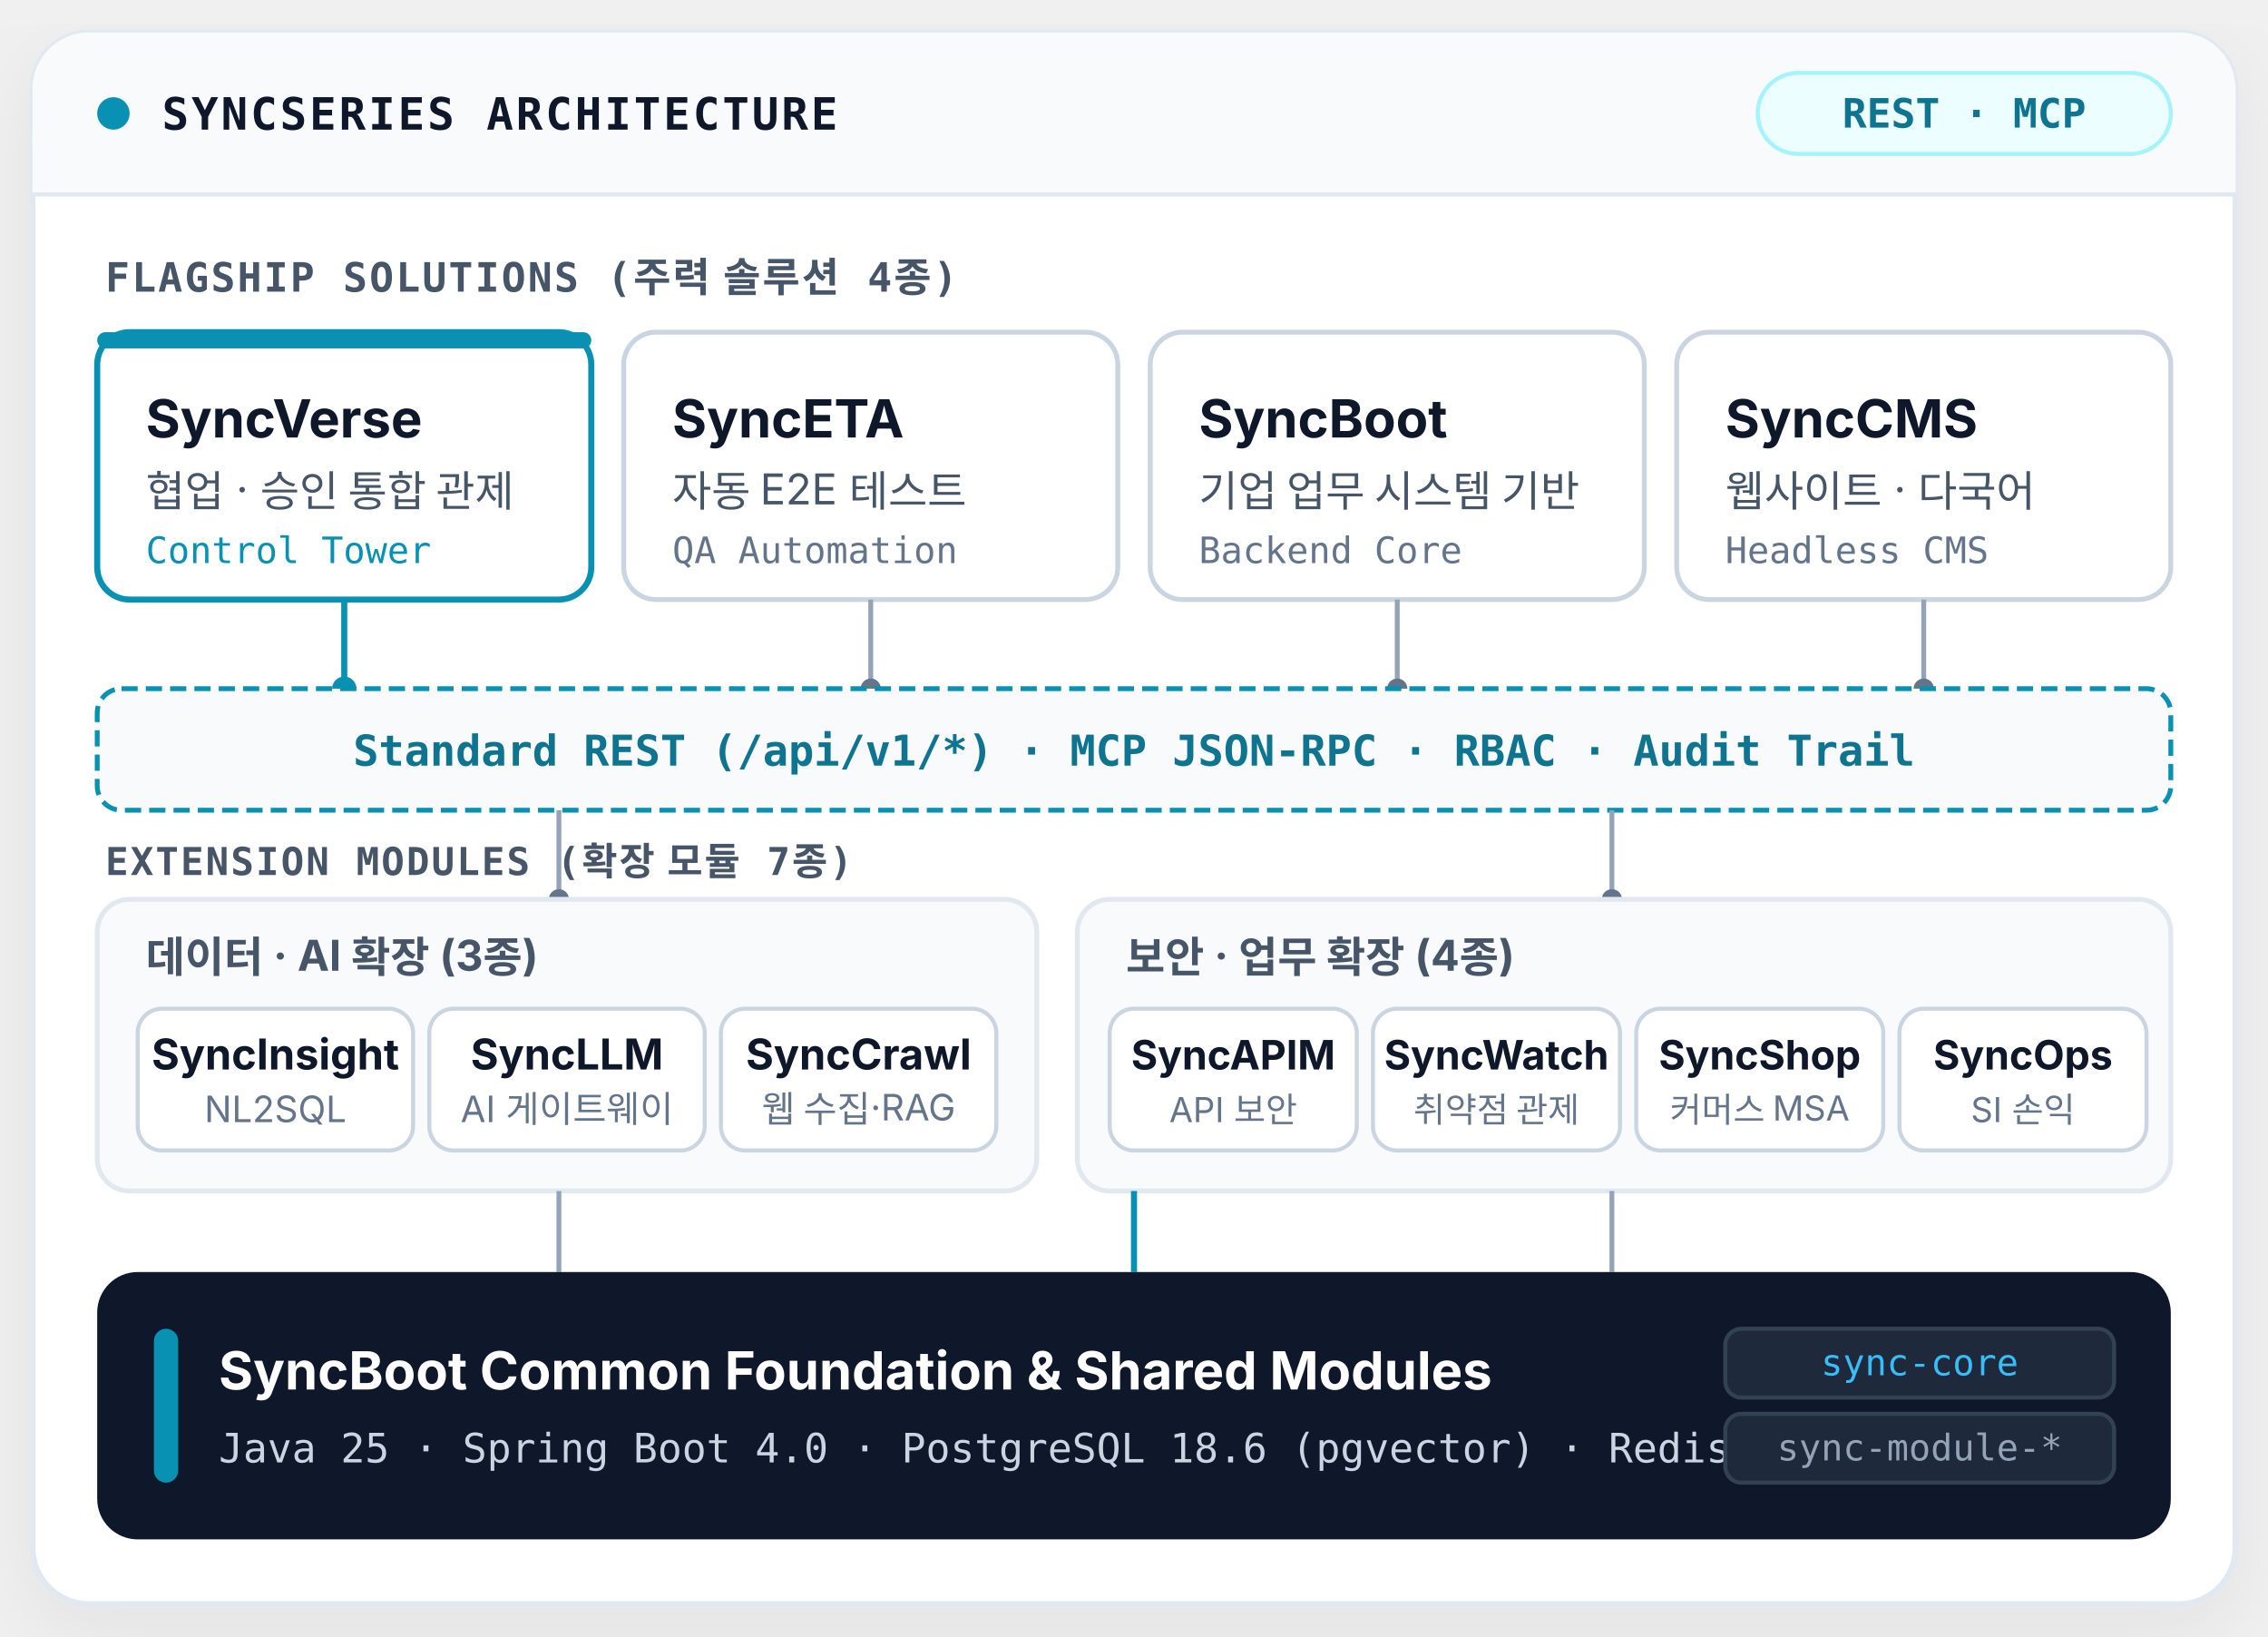
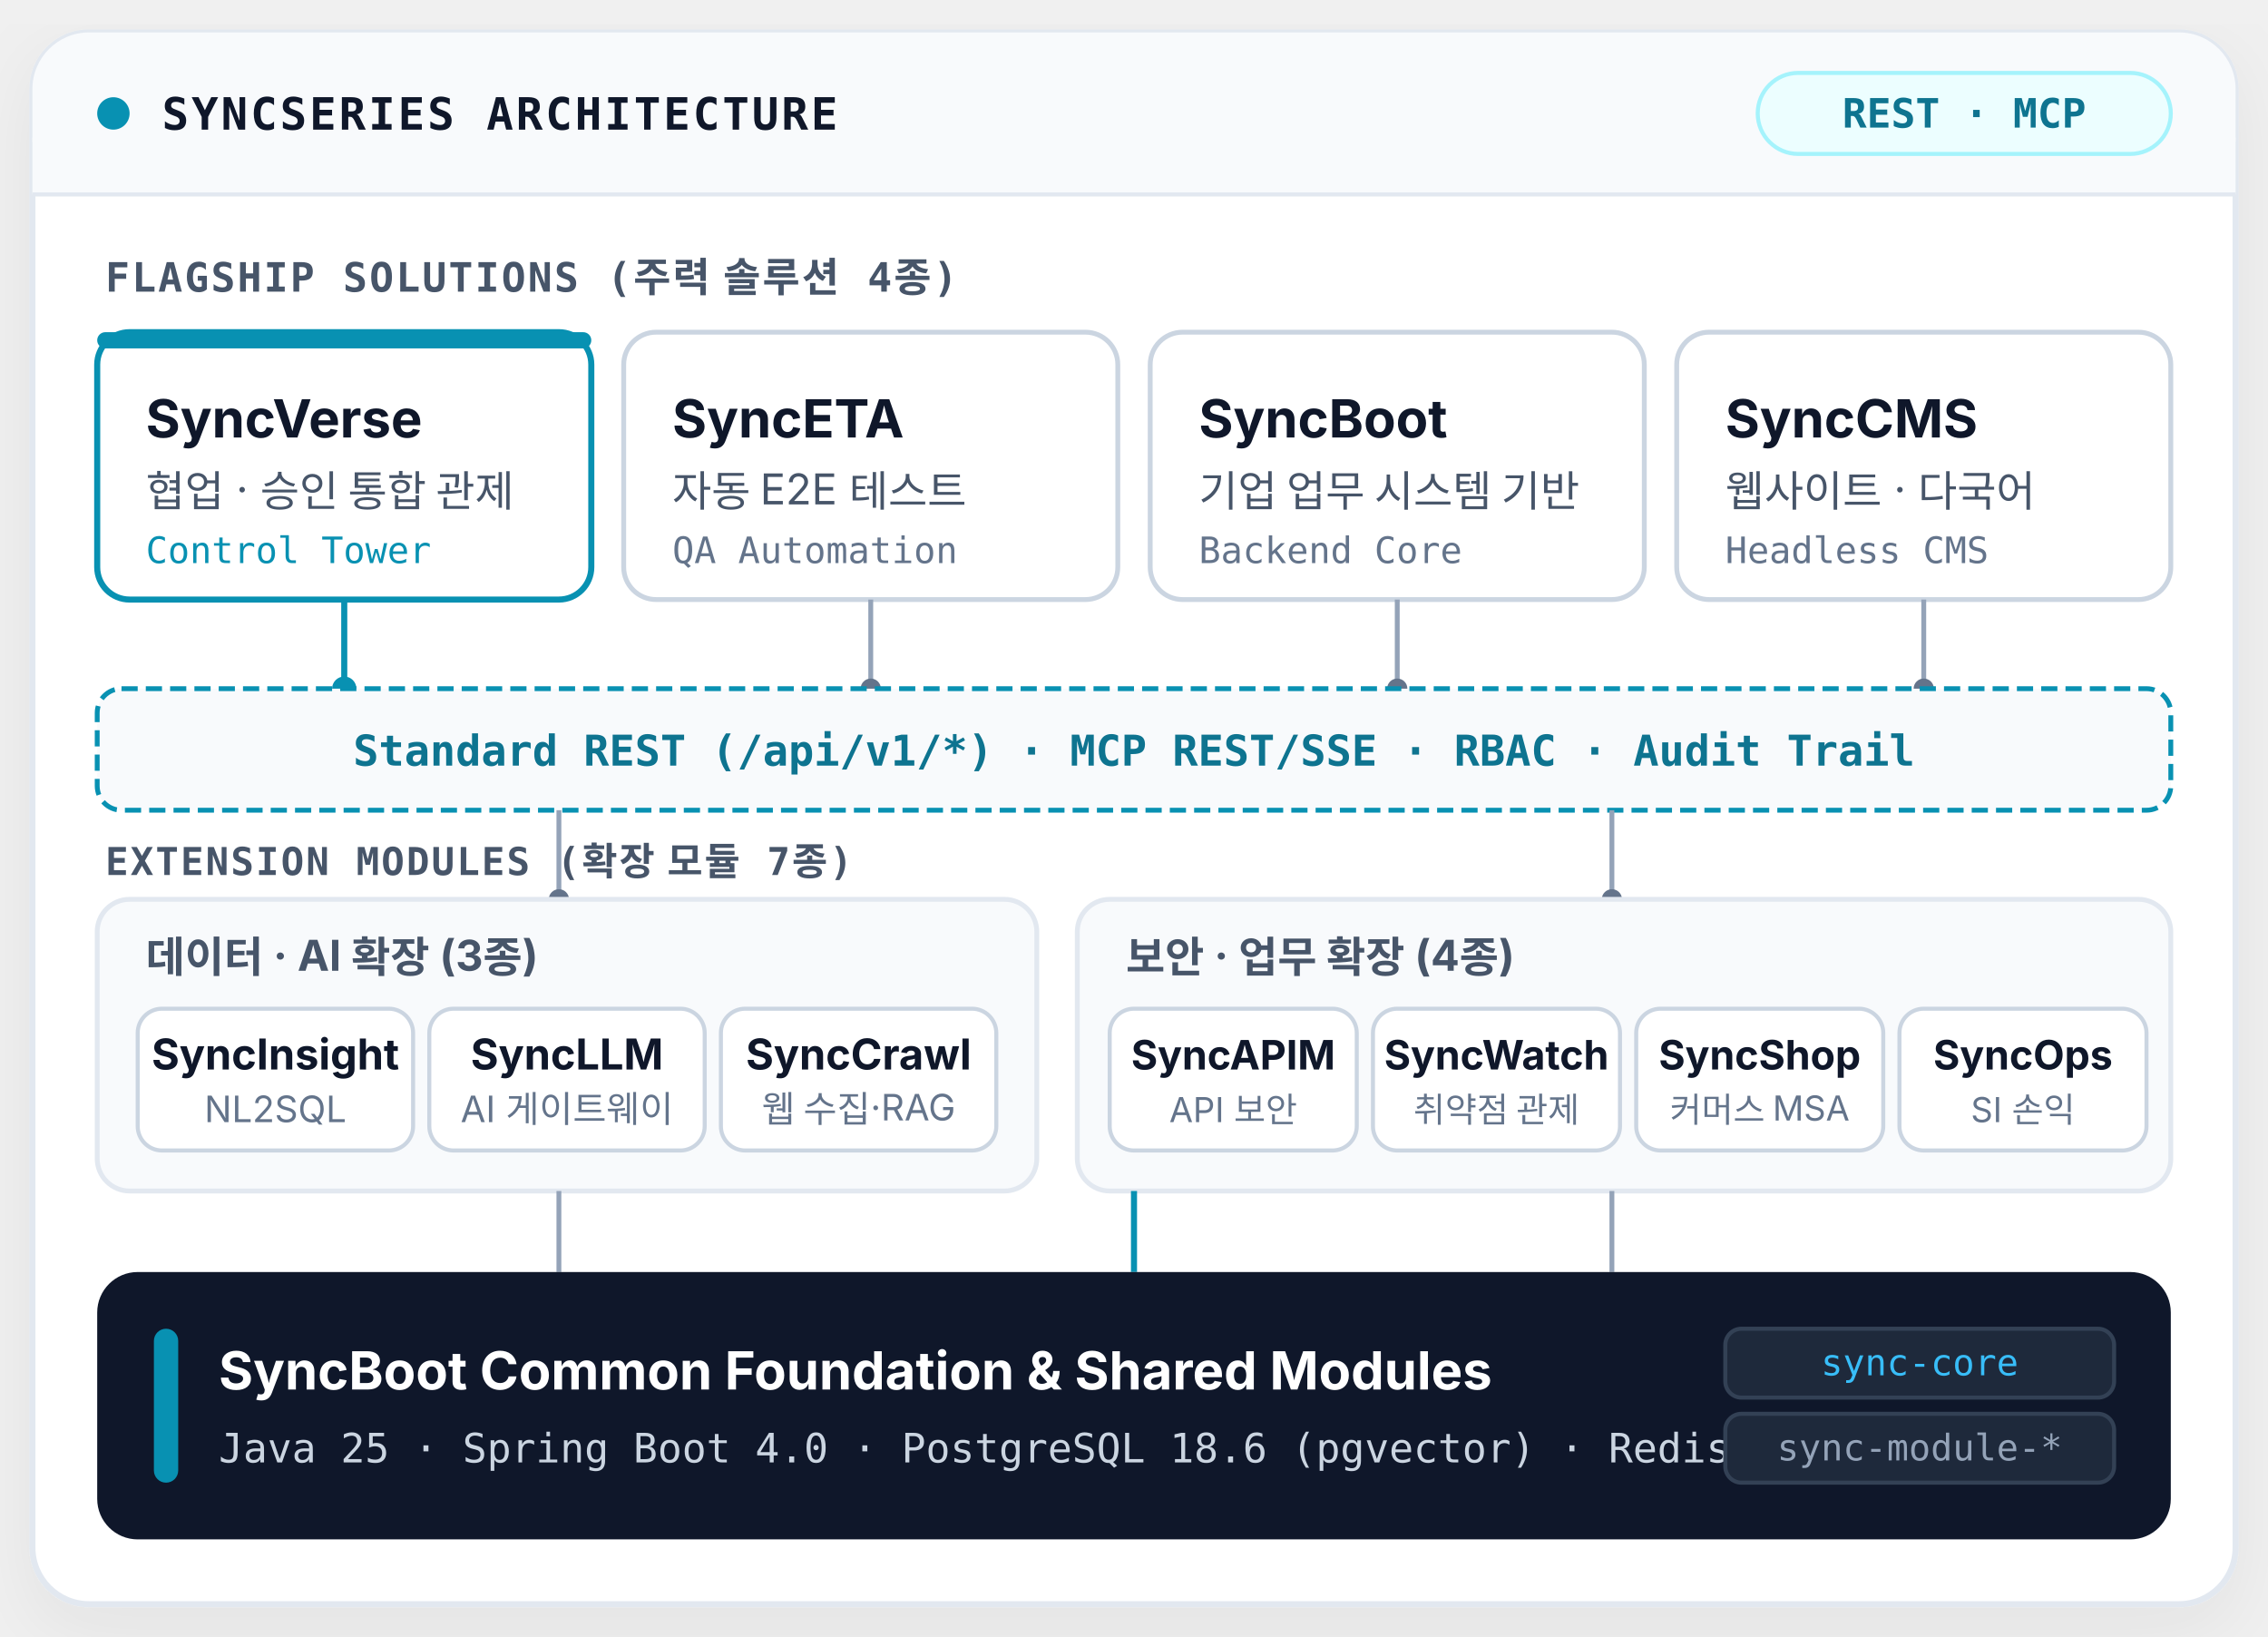
<svg xmlns="http://www.w3.org/2000/svg" viewBox="0 0 560 404" width="560" height="404" role="img" aria-labelledby="arch-title arch-desc">
  <defs>
    <filter id="card-shadow" x="-4%" y="-4%" width="108%" height="112%">
      <feDropShadow dx="0" dy="6" stdDeviation="10" flood-color="#0F172A" flood-opacity="0.06" />
    </filter>
    <style>
      .sans { font-family: 'Pretendard Variable', Pretendard, -apple-system, BlinkMacSystemFont, 'Apple SD Gothic Neo', 'Noto Sans KR', sans-serif; }
      .mono { font-family: 'JetBrains Mono', ui-monospace, SFMono-Regular, Menlo, Consolas, monospace; }
    </style>
  </defs>
  <rect x="8" y="8" width="544" height="388" rx="14" fill="#FFFFFF" stroke="#E2E8F0" stroke-width="1.5" filter="url(#card-shadow)" />
  <rect x="8" y="8" width="544" height="40" rx="14" fill="#F8FAFC" />
  <rect x="8" y="34" width="544" height="14" fill="#F8FAFC" />
  <line x1="8" y1="48" x2="552" y2="48" stroke="#E2E8F0" stroke-width="1" />
  <circle cx="28" cy="28" r="4" fill="#0891B2" />
  <text x="40" y="32" class="mono" font-size="11" font-weight="700" fill="#0F172A" letter-spacing="0.06em">SYNCSERIES ARCHITECTURE</text>
  <rect x="434" y="18" width="102" height="20" rx="10" fill="#ECFEFF" stroke="#A5F3FC" stroke-width="1" />
  <text x="485" y="31.5" text-anchor="middle" class="mono" font-size="10" font-weight="600" fill="#0E7490">REST · MCP</text>
  <text x="26" y="72" class="mono" font-size="10" font-weight="700" fill="#475569" letter-spacing="0.05em">FLAGSHIP SOLUTIONS (주력 솔루션 4종)</text>
  <rect x="24" y="82" width="122" height="66" rx="8" fill="#FFFFFF" stroke="#0891B2" stroke-width="1.5" />
  <rect x="24" y="82" width="122" height="4" rx="2" fill="#0891B2" />
  <text x="36" y="108" class="sans" font-size="13" font-weight="700" fill="#0F172A">SyncVerse</text>
  <text x="36" y="125" class="sans" font-size="10.5" fill="#475569">협업 · 승인 통합 관제</text>
  <text x="36" y="139" class="mono" font-size="9" fill="#0891B2">Control Tower</text>
  <rect x="154" y="82" width="122" height="66" rx="8" fill="#FFFFFF" stroke="#CBD5E1" stroke-width="1.2" />
  <text x="166" y="108" class="sans" font-size="13" font-weight="700" fill="#0F172A">SyncETA</text>
  <text x="166" y="125" class="sans" font-size="10.5" fill="#475569">자동 E2E 테스트</text>
  <text x="166" y="139" class="mono" font-size="9" fill="#64748B">QA Automation</text>
  <rect x="284" y="82" width="122" height="66" rx="8" fill="#FFFFFF" stroke="#CBD5E1" stroke-width="1.2" />
  <text x="296" y="108" class="sans" font-size="13" font-weight="700" fill="#0F172A">SyncBoot</text>
  <text x="296" y="125" class="sans" font-size="10.5" fill="#475569">기업 업무 시스템 기반</text>
  <text x="296" y="139" class="mono" font-size="9" fill="#64748B">Backend Core</text>
  <rect x="414" y="82" width="122" height="66" rx="8" fill="#FFFFFF" stroke="#CBD5E1" stroke-width="1.2" />
  <text x="426" y="108" class="sans" font-size="13" font-weight="700" fill="#0F172A">SyncCMS</text>
  <text x="426" y="125" class="sans" font-size="10.5" fill="#475569">웹사이트 · 다국어</text>
  <text x="426" y="139" class="mono" font-size="9" fill="#64748B">Headless CMS</text>
  <g stroke="#94A3B8" stroke-width="1.2">
    <line x1="85" y1="148" x2="85" y2="170" stroke="#0891B2" stroke-width="1.5" />
    <line x1="215" y1="148" x2="215" y2="170" />
    <line x1="345" y1="148" x2="345" y2="170" />
    <line x1="475" y1="148" x2="475" y2="170" />
  </g>
  <circle cx="85" cy="170" r="3" fill="#0891B2" />
  <circle cx="215" cy="170" r="2.5" fill="#64748B" />
  <circle cx="345" cy="170" r="2.5" fill="#64748B" />
  <circle cx="475" cy="170" r="2.5" fill="#64748B" />
  <rect x="24" y="170" width="512" height="30" rx="6" fill="#F8FAFC" stroke="#0891B2" stroke-width="1.2" stroke-dasharray="4 2" />
-   <text x="280" y="189" text-anchor="middle" class="mono" font-size="10.5" font-weight="600" fill="#0E7490">Standard REST (/api/v1/*)  ·  MCP JSON-RPC  ·  RBAC · Audit Trail</text>
+   <text x="280" y="189" text-anchor="middle" class="mono" font-size="10.5" font-weight="600" fill="#0E7490">Standard REST (/api/v1/*)  ·  MCP REST/SSE  ·  RBAC · Audit Trail</text>
  <g stroke="#94A3B8" stroke-width="1.2">
    <line x1="138" y1="200" x2="138" y2="222" />
    <line x1="398" y1="200" x2="398" y2="222" />
  </g>
  <circle cx="138" cy="222" r="2.5" fill="#64748B" />
  <circle cx="398" cy="222" r="2.5" fill="#64748B" />
  <text x="26" y="216" class="mono" font-size="9.5" font-weight="700" fill="#475569" letter-spacing="0.05em">EXTENSION MODULES (확장 모듈 7종)</text>
  <rect x="24" y="222" width="232" height="72" rx="8" fill="#F8FAFC" stroke="#E2E8F0" stroke-width="1.2" />
  <text x="36" y="240" class="sans" font-size="10.5" font-weight="700" fill="#475569">데이터 · AI 확장 (3종)</text>
  <rect x="34" y="249" width="68" height="35" rx="6" fill="#FFFFFF" stroke="#CBD5E1" stroke-width="1" />
  <text x="68" y="264" text-anchor="middle" class="sans" font-size="10.5" font-weight="700" fill="#0F172A">SyncInsight</text>
  <text x="68" y="277" text-anchor="middle" class="sans" font-size="9" fill="#64748B">NL2SQL</text>
  <rect x="106" y="249" width="68" height="35" rx="6" fill="#FFFFFF" stroke="#CBD5E1" stroke-width="1" />
  <text x="140" y="264" text-anchor="middle" class="sans" font-size="10.5" font-weight="700" fill="#0F172A">SyncLLM</text>
  <text x="140" y="277" text-anchor="middle" class="sans" font-size="9" fill="#64748B">AI 게이트웨이</text>
  <rect x="178" y="249" width="68" height="35" rx="6" fill="#FFFFFF" stroke="#CBD5E1" stroke-width="1" />
  <text x="212" y="264" text-anchor="middle" class="sans" font-size="10.5" font-weight="700" fill="#0F172A">SyncCrawl</text>
  <text x="212" y="277" text-anchor="middle" class="sans" font-size="9" fill="#64748B">웹 수집·RAG</text>
  <rect x="266" y="222" width="270" height="72" rx="8" fill="#F8FAFC" stroke="#E2E8F0" stroke-width="1.2" />
  <text x="278" y="240" class="sans" font-size="10.5" font-weight="700" fill="#475569">보안 · 업무 확장 (4종)</text>
  <rect x="274" y="249" width="61" height="35" rx="6" fill="#FFFFFF" stroke="#CBD5E1" stroke-width="1" />
  <text x="304.5" y="264" text-anchor="middle" class="sans" font-size="10" font-weight="700" fill="#0F172A">SyncAPIM</text>
  <text x="304.5" y="277" text-anchor="middle" class="sans" font-size="8.5" fill="#64748B">API 보안</text>
  <rect x="339" y="249" width="61" height="35" rx="6" fill="#FFFFFF" stroke="#CBD5E1" stroke-width="1" />
  <text x="369.5" y="264" text-anchor="middle" class="sans" font-size="10" font-weight="700" fill="#0F172A">SyncWatch</text>
  <text x="369.5" y="277" text-anchor="middle" class="sans" font-size="8.5" fill="#64748B">취약점 관제</text>
  <rect x="404" y="249" width="61" height="35" rx="6" fill="#FFFFFF" stroke="#CBD5E1" stroke-width="1" />
  <text x="434.5" y="264" text-anchor="middle" class="sans" font-size="10" font-weight="700" fill="#0F172A">SyncShop</text>
  <text x="434.5" y="277" text-anchor="middle" class="sans" font-size="8.5" fill="#64748B">커머스 MSA</text>
  <rect x="469" y="249" width="61" height="35" rx="6" fill="#FFFFFF" stroke="#CBD5E1" stroke-width="1" />
  <text x="499.5" y="264" text-anchor="middle" class="sans" font-size="10" font-weight="700" fill="#0F172A">SyncOps</text>
  <text x="499.5" y="277" text-anchor="middle" class="sans" font-size="8.5" fill="#64748B">SI 손익</text>
  <g stroke="#94A3B8" stroke-width="1.2">
    <line x1="138" y1="294" x2="138" y2="314" />
    <line x1="280" y1="294" x2="280" y2="314" stroke="#0891B2" stroke-width="1.5" />
    <line x1="398" y1="294" x2="398" y2="314" />
  </g>
  <rect x="24" y="314" width="512" height="66" rx="10" fill="#0F172A" />
  <rect x="38" y="328" width="6" height="38" rx="3" fill="#0891B2" />
  <text x="54" y="343" class="sans" font-size="13" font-weight="700" fill="#FFFFFF">SyncBoot Common Foundation &amp; Shared Modules</text>
  <text x="54" y="361" class="mono" font-size="10" fill="#CBD5E1">Java 25 · Spring Boot 4.0 · PostgreSQL 18.6 (pgvector) · Redis 7</text>
  <rect x="426" y="328" width="96" height="17" rx="4" fill="#1E293B" stroke="#334155" stroke-width="1" />
  <text x="474" y="339.5" text-anchor="middle" class="mono" font-size="9" fill="#38BDF8">sync-core</text>
  <rect x="426" y="349" width="96" height="17" rx="4" fill="#1E293B" stroke="#334155" stroke-width="1" />
  <text x="474" y="360.5" text-anchor="middle" class="mono" font-size="9" fill="#94A3B8">sync-module-*</text>
</svg>
